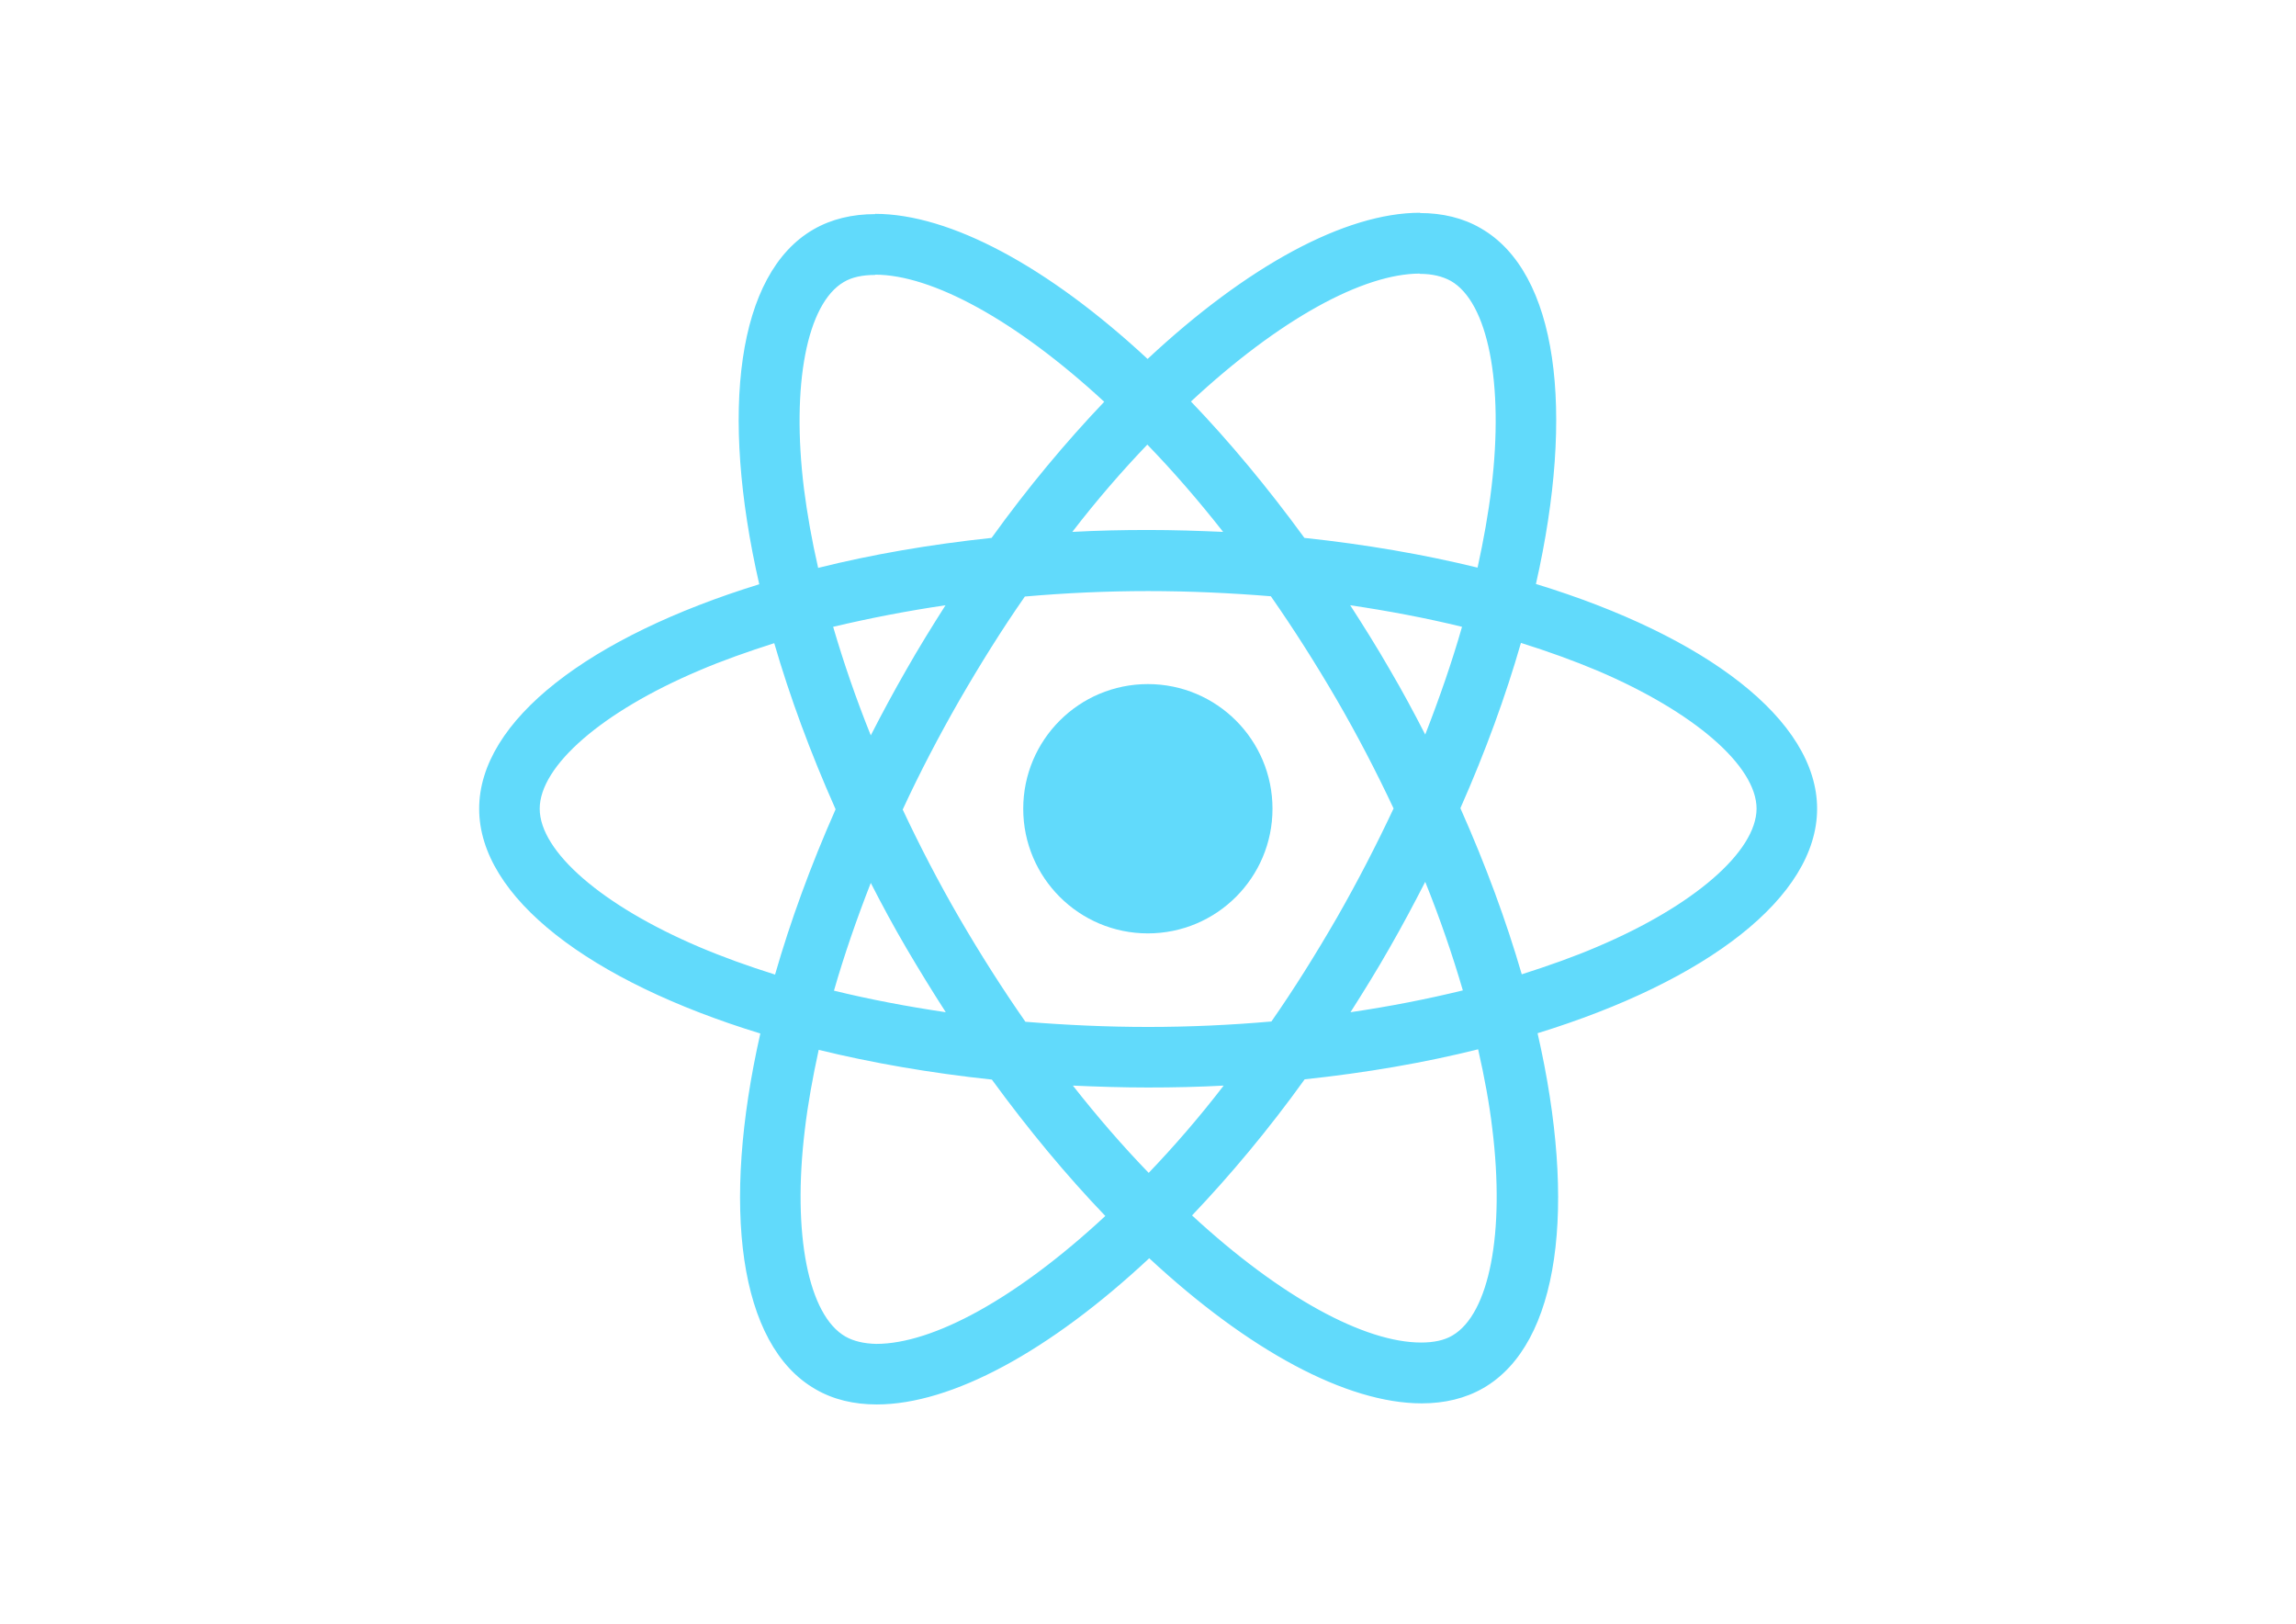
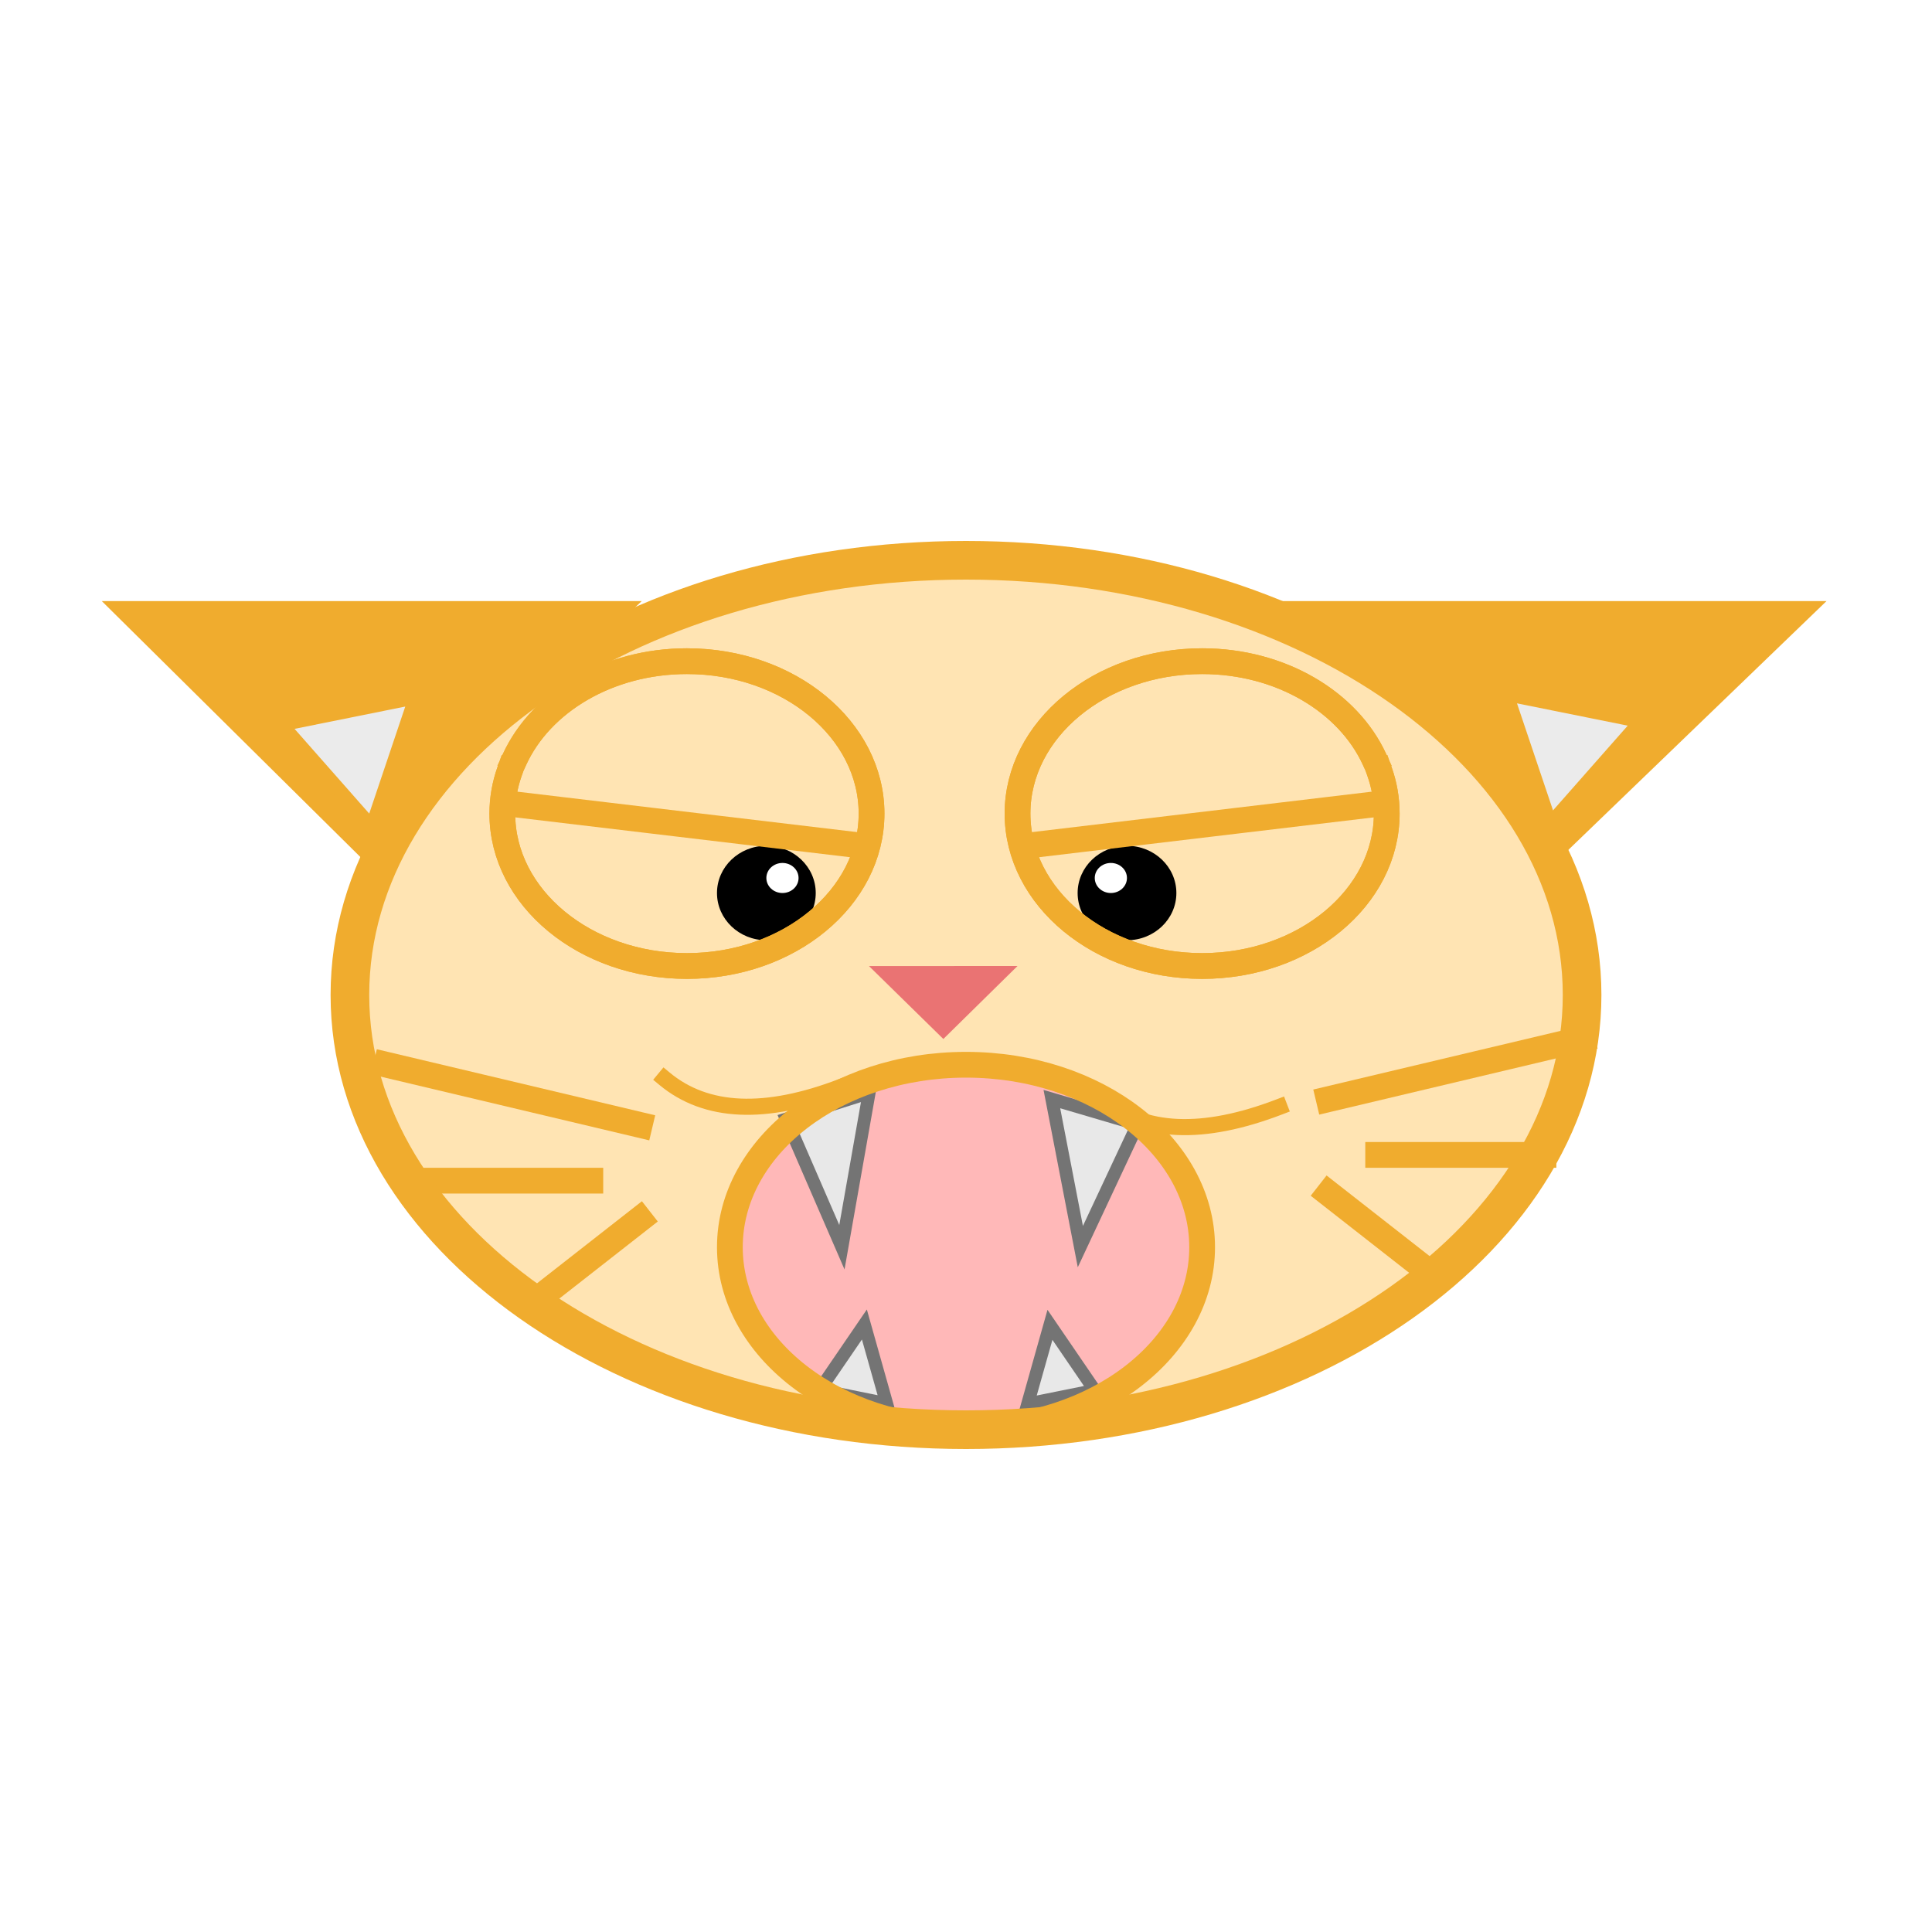
- <svg xmlns="http://www.w3.org/2000/svg" viewBox="0 0 841.9 595.3">
-   <g fill="#61DAFB">
-     <path d="M666.3 296.5c0-32.5-40.7-63.3-103.1-82.4 14.4-63.6 8-114.2-20.2-130.4-6.5-3.8-14.1-5.6-22.4-5.6v22.3c4.6 0 8.3.9 11.4 2.6 13.6 7.8 19.5 37.5 14.9 75.7-1.1 9.4-2.9 19.3-5.1 29.4-19.6-4.8-41-8.5-63.5-10.9-13.5-18.5-27.5-35.3-41.6-50 32.6-30.3 63.2-46.9 84-46.9V78c-27.5 0-63.5 19.6-99.9 53.6-36.4-33.8-72.4-53.2-99.9-53.2v22.3c20.7 0 51.4 16.5 84 46.6-14 14.7-28 31.4-41.3 49.9-22.6 2.4-44 6.1-63.6 11-2.3-10-4-19.7-5.2-29-4.7-38.2 1.1-67.9 14.6-75.8 3-1.8 6.9-2.6 11.5-2.6V78.5c-8.4 0-16 1.8-22.6 5.6-28.1 16.2-34.4 66.7-19.9 130.1-62.2 19.2-102.7 49.9-102.7 82.3 0 32.5 40.7 63.3 103.1 82.4-14.4 63.6-8 114.2 20.2 130.4 6.5 3.8 14.1 5.6 22.5 5.6 27.5 0 63.5-19.6 99.9-53.6 36.4 33.8 72.4 53.2 99.9 53.2 8.4 0 16-1.8 22.6-5.6 28.1-16.2 34.4-66.7 19.9-130.1 62-19.1 102.5-49.9 102.5-82.3zm-130.2-66.7c-3.7 12.9-8.3 26.2-13.5 39.5-4.1-8-8.4-16-13.1-24-4.6-8-9.5-15.8-14.4-23.4 14.2 2.1 27.9 4.7 41 7.9zm-45.8 106.5c-7.8 13.5-15.8 26.3-24.1 38.2-14.9 1.3-30 2-45.2 2-15.1 0-30.2-.7-45-1.9-8.3-11.9-16.4-24.6-24.2-38-7.6-13.1-14.5-26.4-20.8-39.8 6.2-13.4 13.2-26.8 20.7-39.9 7.8-13.5 15.8-26.3 24.1-38.2 14.9-1.3 30-2 45.2-2 15.1 0 30.2.7 45 1.9 8.3 11.9 16.4 24.6 24.2 38 7.6 13.1 14.5 26.4 20.8 39.8-6.3 13.4-13.2 26.8-20.7 39.9zm32.3-13c5.4 13.4 10 26.8 13.8 39.8-13.1 3.2-26.9 5.9-41.2 8 4.9-7.7 9.8-15.6 14.4-23.7 4.6-8 8.9-16.1 13-24.1zM421.2 430c-9.3-9.6-18.6-20.3-27.8-32 9 .4 18.2.7 27.5.7 9.4 0 18.7-.2 27.8-.7-9 11.7-18.3 22.4-27.5 32zm-74.4-58.9c-14.2-2.1-27.9-4.7-41-7.9 3.7-12.9 8.3-26.2 13.5-39.5 4.1 8 8.4 16 13.1 24 4.7 8 9.5 15.8 14.4 23.4zM420.7 163c9.3 9.6 18.6 20.3 27.8 32-9-.4-18.2-.7-27.5-.7-9.4 0-18.7.2-27.8.7 9-11.7 18.3-22.4 27.5-32zm-74 58.9c-4.9 7.7-9.8 15.6-14.4 23.7-4.6 8-8.9 16-13 24-5.4-13.4-10-26.8-13.8-39.8 13.1-3.1 26.9-5.8 41.2-7.9zm-90.5 125.2c-35.4-15.1-58.3-34.9-58.3-50.6 0-15.7 22.9-35.6 58.3-50.6 8.6-3.7 18-7 27.7-10.1 5.7 19.6 13.2 40 22.5 60.9-9.2 20.8-16.6 41.1-22.2 60.6-9.9-3.1-19.3-6.5-28-10.2zM310 490c-13.6-7.8-19.5-37.5-14.9-75.7 1.1-9.4 2.9-19.3 5.1-29.4 19.6 4.8 41 8.5 63.5 10.9 13.5 18.5 27.5 35.3 41.6 50-32.6 30.3-63.2 46.9-84 46.9-4.5-.1-8.3-1-11.3-2.7zm237.2-76.2c4.7 38.2-1.1 67.9-14.6 75.8-3 1.8-6.9 2.6-11.5 2.6-20.7 0-51.4-16.5-84-46.6 14-14.7 28-31.4 41.3-49.9 22.6-2.4 44-6.1 63.6-11 2.3 10.1 4.1 19.8 5.2 29.1zm38.5-66.7c-8.6 3.7-18 7-27.7 10.1-5.7-19.6-13.2-40-22.5-60.9 9.2-20.8 16.6-41.1 22.2-60.6 9.9 3.1 19.3 6.5 28.1 10.2 35.4 15.1 58.3 34.9 58.3 50.6-.1 15.7-23 35.6-58.4 50.6zM320.8 78.4z" />
-     <circle cx="420.9" cy="296.5" r="45.7" />
-     <path d="M520.5 78.1z" />
+ <svg xmlns="http://www.w3.org/2000/svg" style="isolation:isolate" viewBox="0 0 450 450" width="450pt" height="450pt">
+   <defs>
+     <clipPath id="_clipPath_OCxr0E5s6LrlIJW6iSmFnbEllnZiSP4b">
+       <rect width="450" height="450" />
+     </clipPath>
+   </defs>
+   <g clip-path="url(#_clipPath_OCxr0E5s6LrlIJW6iSmFnbEllnZiSP4b)">
+     <path d=" M 63.924 143 L 142 143 L 85.559 197 L 31 143 L 63.924 143 Z " fill="rgb(240,172,46)" vector-effect="non-scaling-stroke" stroke-width="8" stroke="rgb(240,172,46)" stroke-linejoin="miter" stroke-linecap="square" stroke-miterlimit="3" />
+     <path d=" M 384.186 143 L 304 143 L 361.966 197 L 418 143 L 384.186 143 Z " fill="rgb(240,172,46)" vector-effect="non-scaling-stroke" stroke-width="8" stroke="rgb(240,172,46)" stroke-linejoin="miter" stroke-linecap="square" stroke-miterlimit="3" />
+     <ellipse vector-effect="non-scaling-stroke" cx="225" cy="231.75" rx="143.5" ry="101.25" fill="rgb(255,228,179)" />
+     <ellipse vector-effect="non-scaling-stroke" cx="225" cy="290.5" rx="55" ry="42.5" fill="rgb(255,184,184)" />
+     <polygon points="251.635,290.356,245,256,264.978,261.879" fill="rgb(232,232,232)" vector-effect="non-scaling-stroke" stroke-width="4" stroke="rgb(116,116,116)" stroke-linejoin="miter" stroke-linecap="square" stroke-miterlimit="4" />
+     <polygon points="196.095,290.507,202.441,254.522,183.139,260.643" fill="rgb(232,232,232)" vector-effect="non-scaling-stroke" stroke-width="4" stroke="rgb(116,116,116)" stroke-linejoin="miter" stroke-linecap="square" stroke-miterlimit="4" />
+     <polygon points="244.555,308.577,239.366,327,254.989,323.847" fill="rgb(232,232,232)" vector-effect="non-scaling-stroke" stroke-width="4" stroke="rgb(116,116,116)" stroke-linejoin="miter" stroke-linecap="square" stroke-miterlimit="3" />
+     <polygon points="201.332,308.5,206.521,326.923,190.897,323.77" fill="rgb(232,232,232)" vector-effect="non-scaling-stroke" stroke-width="4" stroke="rgb(116,116,116)" stroke-linejoin="miter" stroke-linecap="square" stroke-miterlimit="3" />
+     <ellipse vector-effect="non-scaling-stroke" cx="178.5" cy="208" rx="11.5" ry="11" fill="rgb(0,0,0)" />
+     <ellipse vector-effect="non-scaling-stroke" cx="262.5" cy="208" rx="11.5" ry="11" fill="rgb(0,0,0)" />
+     <path d=" M 119.844 176.888 C 125.976 163.506 141.654 154 160 154 C 183.732 154 203 169.907 203 189.5 C 203 209.093 183.732 225 160 225 C 136.268 225 117 209.093 117 189.5 C 117 186.093 117.583 182.797 118.693 179.685" fill="none" vector-effect="non-scaling-stroke" stroke-width="8" stroke="rgb(240,172,46)" stroke-linejoin="miter" stroke-linecap="square" stroke-miterlimit="3" />
+     <clipPath id="_clipPath_mMa1yCYRXUqyaIwQL1V6ko0Q1hN4fBG9">
+       <path d=" M 119.844 176.888 C 125.976 163.506 141.654 154 160 154 C 183.732 154 203 169.907 203 189.5 C 203 209.093 183.732 225 160 225 C 136.268 225 117 209.093 117 189.5 C 117 186.093 117.583 182.797 118.693 179.685" fill="none" vector-effect="non-scaling-stroke" stroke-width="8" stroke="rgb(240,172,46)" stroke-linejoin="miter" stroke-linecap="square" stroke-miterlimit="3" />
+     </clipPath>
+     <g clip-path="url(#_clipPath_mMa1yCYRXUqyaIwQL1V6ko0Q1hN4fBG9)">
+       <line x1="201" y1="197" x2="117" y2="187" vector-effect="non-scaling-stroke" stroke-width="8" stroke="rgb(240,172,46)" stroke-linejoin="miter" stroke-linecap="square" stroke-miterlimit="3" />
+     </g>
+     <path d=" M 119.844 176.888 C 125.976 163.506 141.654 154 160 154 C 183.732 154 203 169.907 203 189.5 C 203 209.093 183.732 225 160 225 C 136.268 225 117 209.093 117 189.5 C 117 186.093 117.583 182.797 118.693 179.685" fill="transparent" vector-effect="non-scaling-stroke" stroke-width="8" stroke="rgb(240,172,46)" stroke-linejoin="miter" stroke-linecap="square" stroke-miterlimit="3" />
+     <path d=" M 320.156 176.888 C 314.024 163.506 298.346 154 280 154 C 256.268 154 237 169.907 237 189.5 C 237 209.093 256.268 225 280 225 C 303.732 225 323 209.093 323 189.5 C 323 186.093 322.417 182.797 321.307 179.685" fill="none" vector-effect="non-scaling-stroke" stroke-width="8" stroke="rgb(240,172,46)" stroke-linejoin="miter" stroke-linecap="square" stroke-miterlimit="3" />
+     <clipPath id="_clipPath_3imKah8w0sEIPUuVBGRIH6suWSMe2wQ4">
+       <path d=" M 320.156 176.888 C 314.024 163.506 298.346 154 280 154 C 256.268 154 237 169.907 237 189.5 C 237 209.093 256.268 225 280 225 C 303.732 225 323 209.093 323 189.5 C 323 186.093 322.417 182.797 321.307 179.685" fill="none" vector-effect="non-scaling-stroke" stroke-width="8" stroke="rgb(240,172,46)" stroke-linejoin="miter" stroke-linecap="square" stroke-miterlimit="3" />
+     </clipPath>
+     <g clip-path="url(#_clipPath_3imKah8w0sEIPUuVBGRIH6suWSMe2wQ4)">
+       <line x1="239" y1="197" x2="323" y2="187" vector-effect="non-scaling-stroke" stroke-width="8" stroke="rgb(240,172,46)" stroke-linejoin="miter" stroke-linecap="square" stroke-miterlimit="3" />
+     </g>
+     <path d=" M 320.156 176.888 C 314.024 163.506 298.346 154 280 154 C 256.268 154 237 169.907 237 189.5 C 237 209.093 256.268 225 280 225 C 303.732 225 323 209.093 323 189.5 C 323 186.093 322.417 182.797 321.307 179.685" fill="transparent" vector-effect="non-scaling-stroke" stroke-width="8" stroke="rgb(240,172,46)" stroke-linejoin="miter" stroke-linecap="square" stroke-miterlimit="3" />
+     <g>
+       <line x1="149" y1="262" x2="90" y2="248" vector-effect="non-scaling-stroke" stroke-width="8" stroke="rgb(240,172,46)" stroke-linejoin="miter" stroke-linecap="square" stroke-miterlimit="3" />
+       <line x1="149" y1="284" x2="126" y2="302" vector-effect="non-scaling-stroke" stroke-width="8" stroke="rgb(240,172,46)" stroke-linejoin="miter" stroke-linecap="square" stroke-miterlimit="3" />
+       <line x1="137.5" y1="275" x2="99" y2="275" vector-effect="non-scaling-stroke" stroke-width="8" stroke="rgb(240,172,46)" stroke-linejoin="miter" stroke-linecap="square" stroke-miterlimit="3" />
+     </g>
+     <g>
+       <line x1="309.5" y1="256" x2="368.5" y2="242" vector-effect="non-scaling-stroke" stroke-width="8" stroke="rgb(240,172,46)" stroke-linejoin="miter" stroke-linecap="square" stroke-miterlimit="3" />
+       <line x1="309.5" y1="278" x2="332.5" y2="296" vector-effect="non-scaling-stroke" stroke-width="8" stroke="rgb(240,172,46)" stroke-linejoin="miter" stroke-linecap="square" stroke-miterlimit="3" />
+       <line x1="321" y1="269" x2="359.5" y2="269" vector-effect="non-scaling-stroke" stroke-width="8" stroke="rgb(240,172,46)" stroke-linejoin="miter" stroke-linecap="square" stroke-miterlimit="3" />
+     </g>
+     <polygon points="237,225,219.724,242,202.403,225.014" fill="rgb(234,115,115)" />
+     <ellipse vector-effect="non-scaling-stroke" cx="225" cy="231.75" rx="143.5" ry="101.25" fill="none" stroke-width="12" stroke="rgb(240,172,46)" stroke-linejoin="miter" stroke-linecap="square" stroke-miterlimit="3" />
+     <ellipse vector-effect="non-scaling-stroke" cx="225" cy="290.5" rx="55" ry="42.5" fill="none" stroke-width="8" stroke="rgb(240,172,46)" stroke-linejoin="miter" stroke-linecap="square" stroke-miterlimit="3" />
+     <ellipse vector-effect="non-scaling-stroke" cx="182.25" cy="204.5" rx="3.75" ry="3.5" fill="rgb(255,255,255)" />
+     <ellipse vector-effect="non-scaling-stroke" cx="258.739" cy="204.5" rx="3.75" ry="3.5" fill="rgb(255,255,255)" />
+     <path d=" M 154.778 251.257 Q 169.333 263.338 196.115 253.068 L 196.115 253.068" fill="none" vector-effect="non-scaling-stroke" stroke-width="5" stroke="rgb(240,172,46)" stroke-linejoin="miter" stroke-linecap="square" stroke-miterlimit="3" />
+     <path d=" M 256.663 256 Q 271.219 268.081 298 257.811 L 298 257.811" fill="none" vector-effect="non-scaling-stroke" stroke-width="5" stroke="rgb(240,172,46)" stroke-linejoin="miter" stroke-linecap="square" stroke-miterlimit="3" />
+     <polygon points="86,189.5,68.607,169.766,94.393,164.57" fill="rgb(235,235,235)" />
+     <polygon points="361.73,188.753,379.123,169.019,353.336,163.823" fill="rgb(235,235,235)" />
  </g>
</svg>
